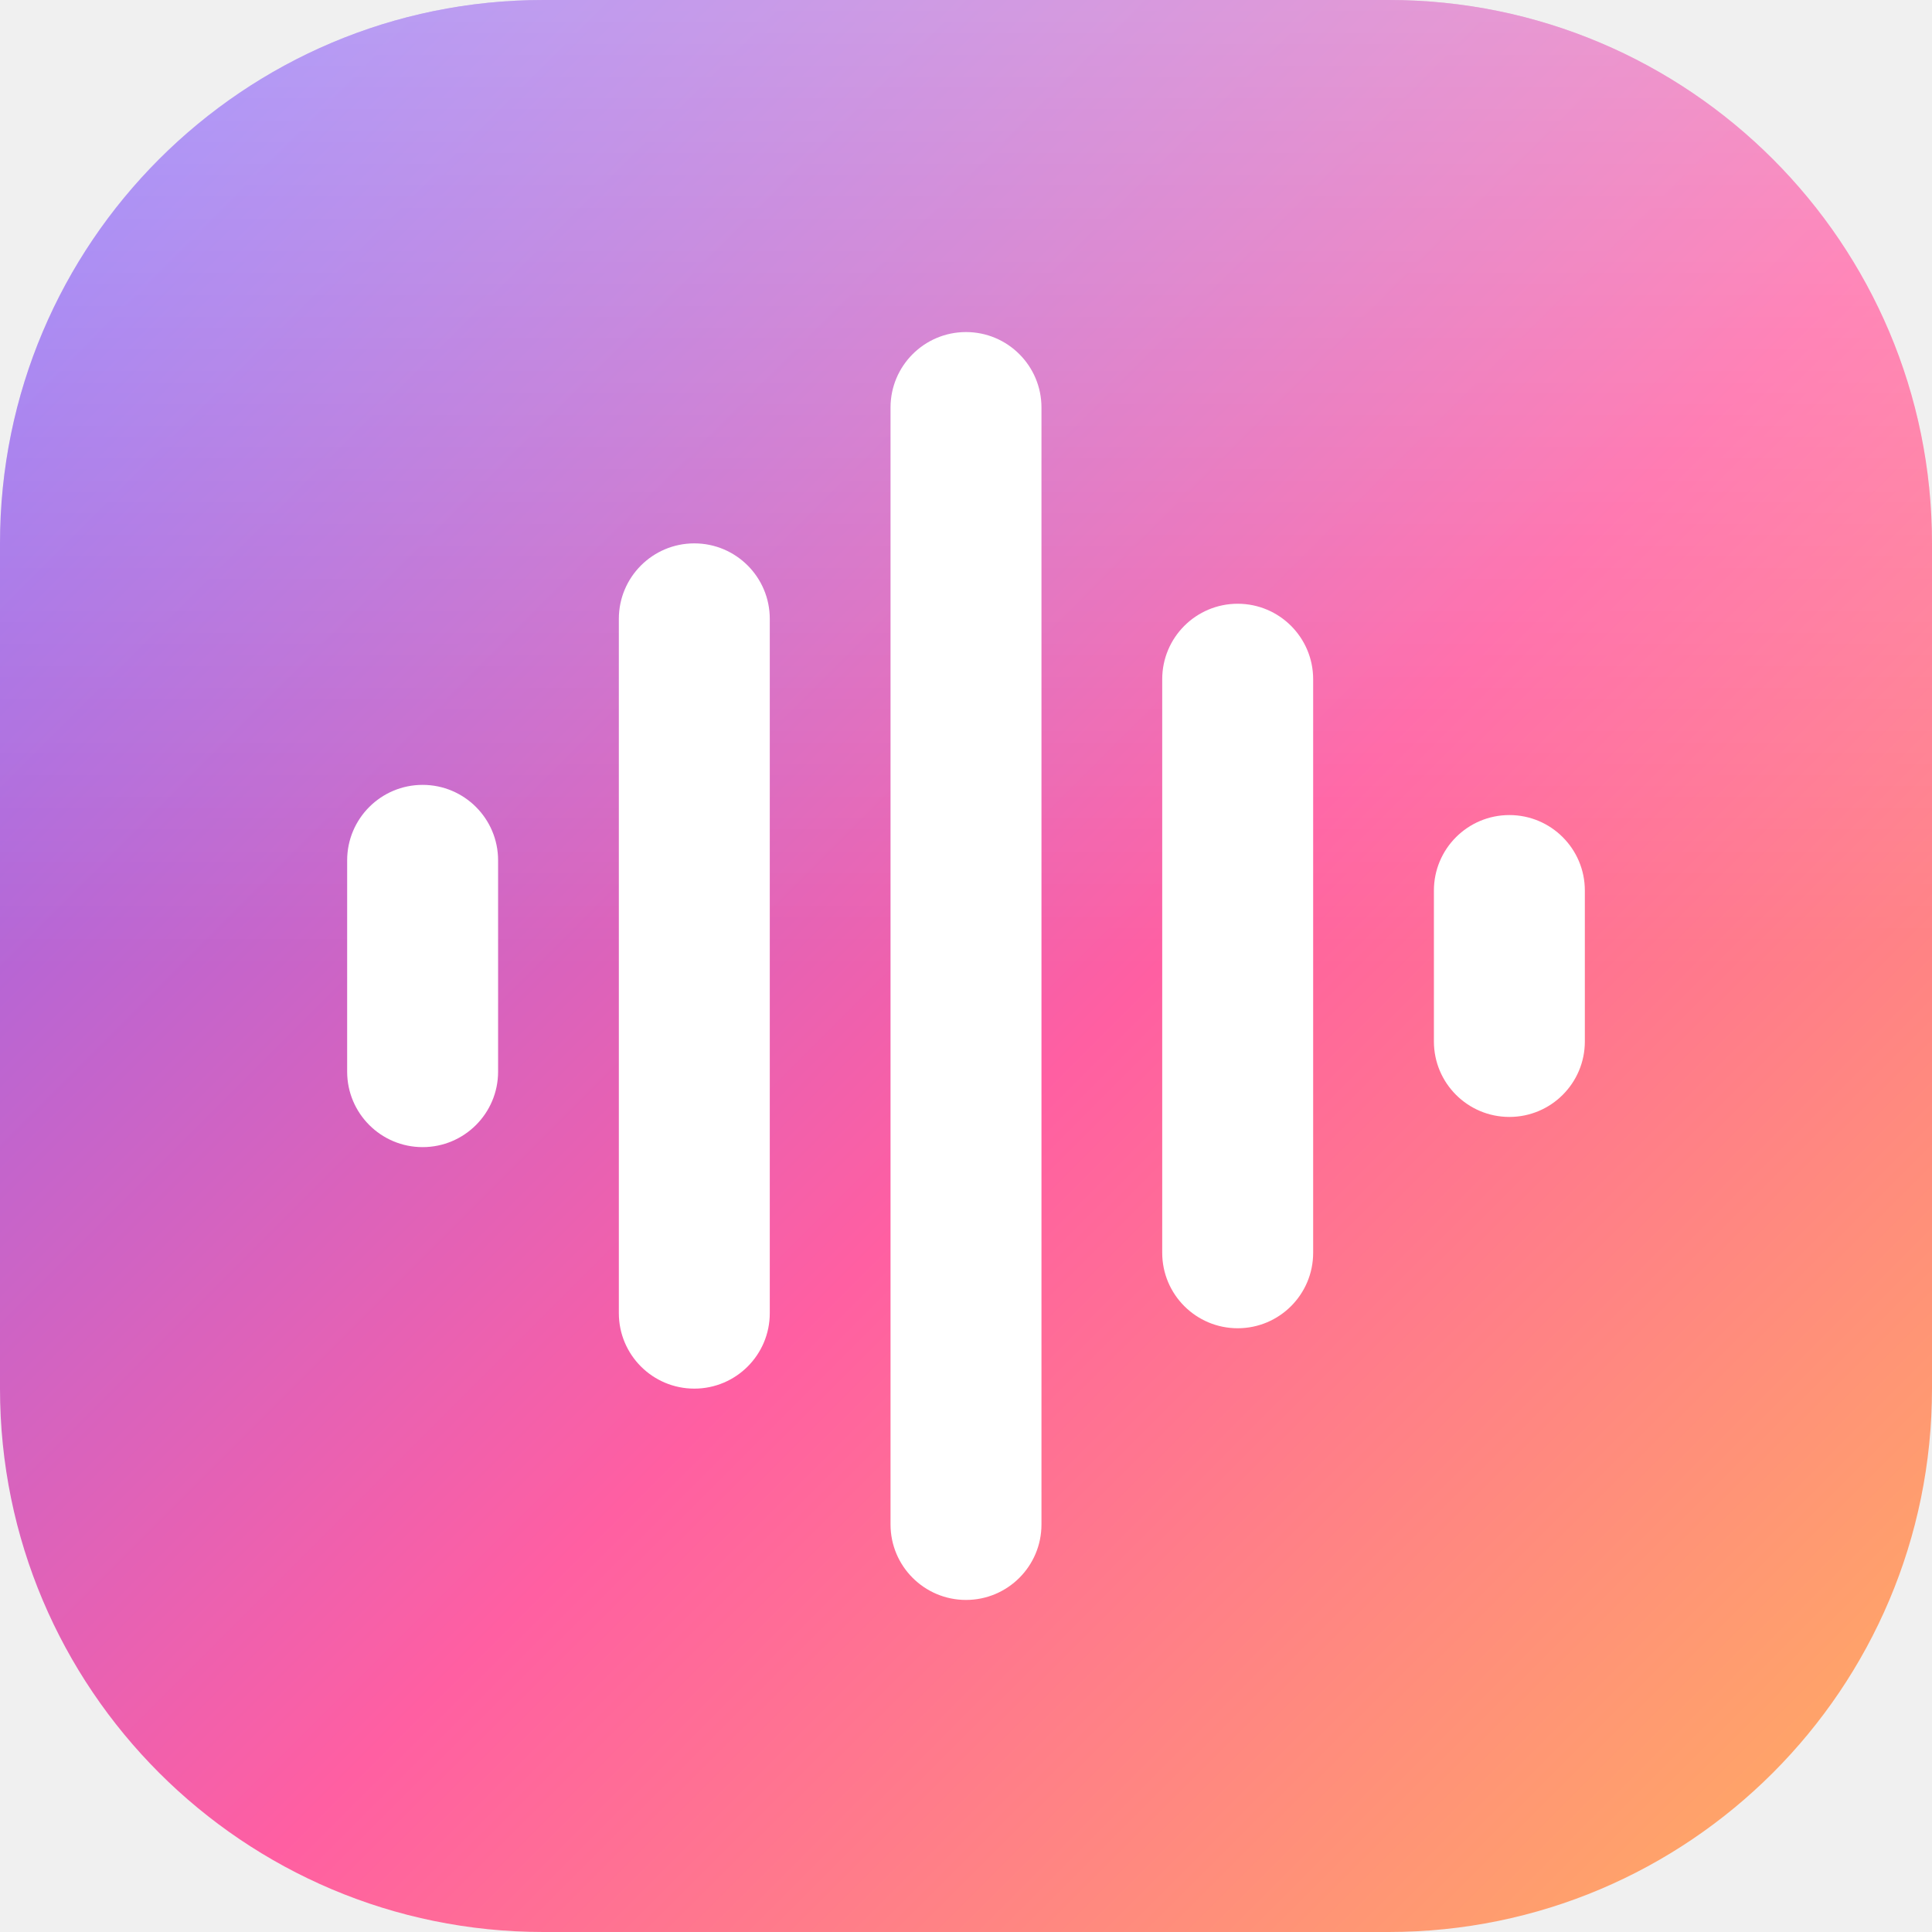
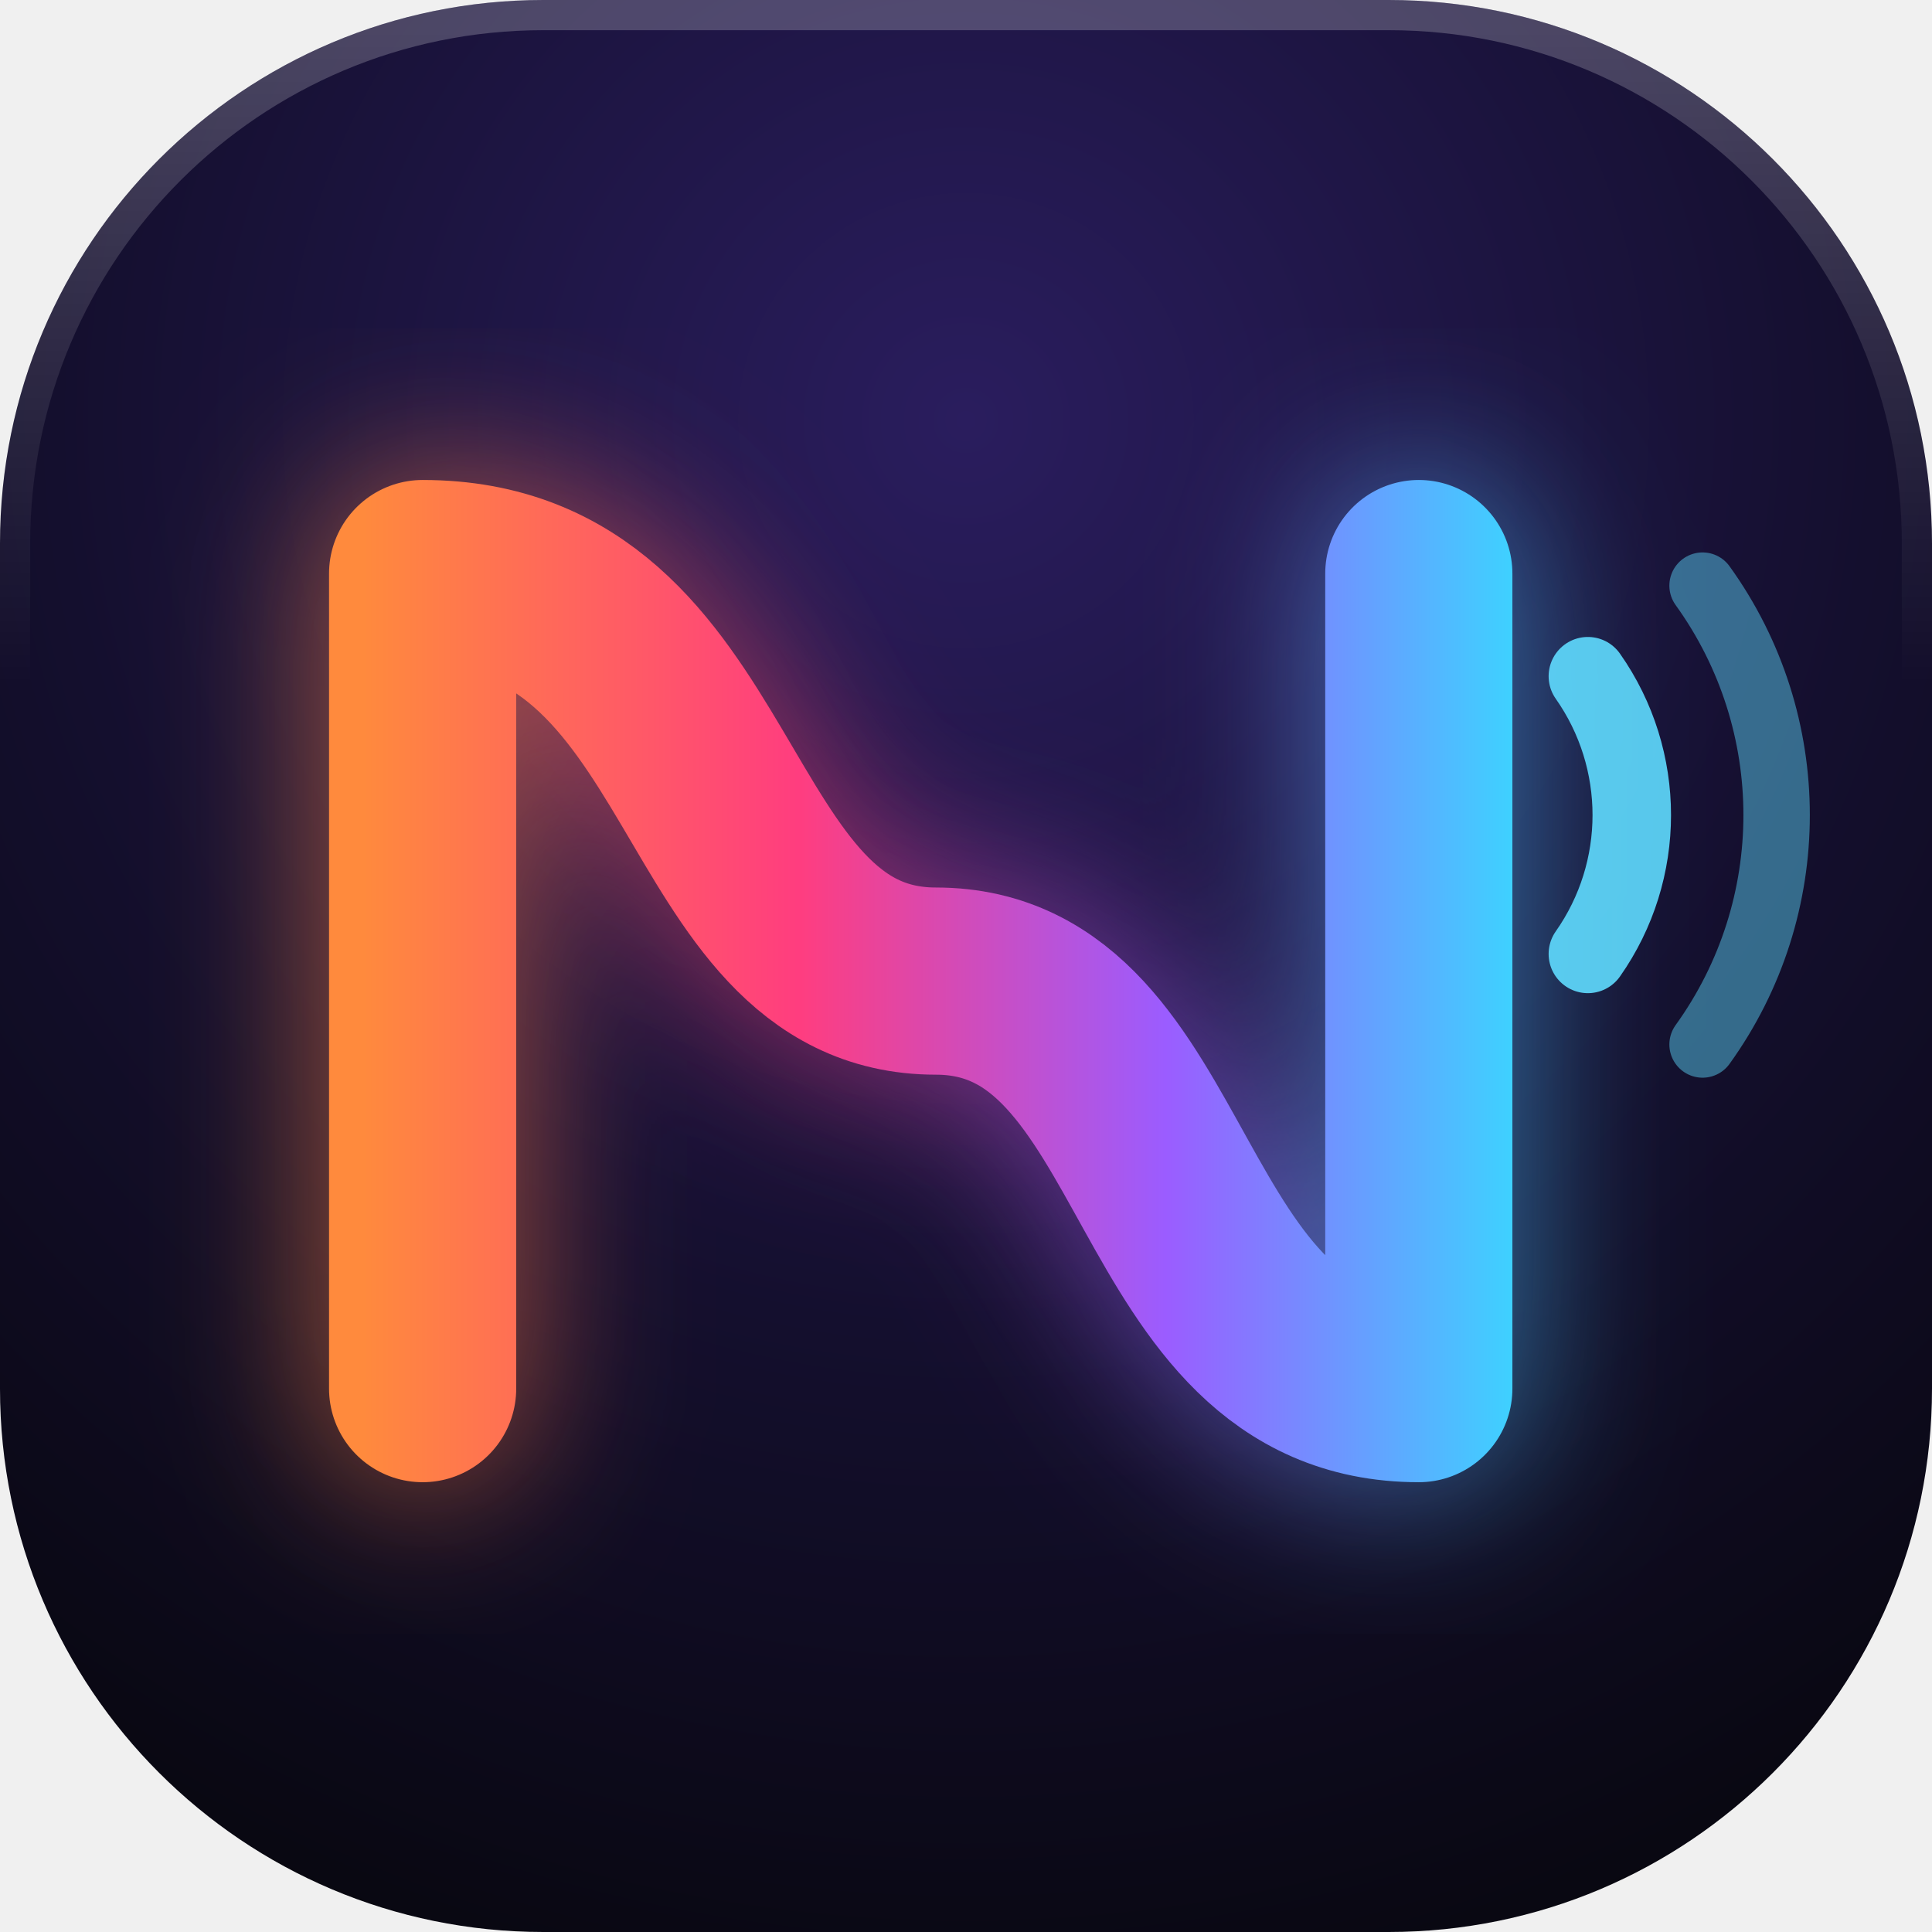
<svg xmlns="http://www.w3.org/2000/svg" viewBox="0 0 64 64">
  <defs>
-     <linearGradient id="lg" x1="0" y1="0" x2="1" y2="1">
-       <stop offset="0" stop-color="#7a6bff" />
-       <stop offset=".55" stop-color="#ff5fa2" />
-       <stop offset="1" stop-color="#ffb35c" />
+     <radialGradient id="nv-bg" cx="50%" cy="22%" r="85%">
+       <stop offset="0" stop-color="#2a1d5e" />
+       <stop offset=".55" stop-color="#140f2e" />
+       <stop offset="1" stop-color="#08070f" />
+     </radialGradient>
+     <linearGradient id="nv-wave" gradientUnits="userSpaceOnUse" x1="12" y1="0" x2="50" y2="0">
+       <stop offset="0" stop-color="#ff8a3d" />
+       <stop offset=".38" stop-color="#ff3d7f" />
+       <stop offset=".7" stop-color="#9b5cff" />
+       <stop offset="1" stop-color="#3fd0ff" />
    </linearGradient>
-     <linearGradient id="sh" x1="0" y1="0" x2="0" y2="1">
-       <stop offset="0" stop-color="#fff" stop-opacity=".35" />
-       <stop offset=".5" stop-color="#fff" stop-opacity="0" />
+     <linearGradient id="nv-rim" x1="0" y1="0" x2="0" y2="1">
+       <stop offset="0" stop-color="#fff" stop-opacity=".22" />
+       <stop offset=".35" stop-color="#fff" stop-opacity="0" />
    </linearGradient>
+     <filter id="nv-glow" x="-30%" y="-30%" width="160%" height="160%">
+       <feGaussianBlur stdDeviation="2.6" />
+     </filter>
  </defs>
-   <rect width="64" height="64" rx="18" fill="url(#lg)" />
-   <rect width="64" height="64" rx="18" fill="url(#sh)" />
-   <g fill="#fff">
-     <rect x="11.5" y="26" width="5" height="12" rx="2.5" />
-     <rect x="20.5" y="18" width="5" height="28" rx="2.5" />
-     <rect x="29.5" y="11" width="5" height="42" rx="2.5" />
-     <rect x="38.5" y="20" width="5" height="24" rx="2.5" />
-     <rect x="47.5" y="27" width="5" height="10" rx="2.5" />
+   <rect width="64" height="64" rx="18" fill="url(#nv-bg)" />
+   <rect x=".5" y=".5" width="63" height="63" rx="17.5" fill="none" stroke="url(#nv-rim)" />
+   <g fill="none" stroke="url(#nv-wave)" stroke-linecap="round" stroke-linejoin="round">
+     <path d="M14 46V19c10 0 9 13.5 17 13.5S38 46 47 46V19" stroke-width="7" opacity=".55" filter="url(#nv-glow)" />
+     <path d="M14 46V19c10 0 9 13.5 17 13.5S38 46 47 46V19" stroke-width="6.2" />
+   </g>
+   <g fill="none" stroke="#5fdcff" stroke-linecap="round">
+     <path d="M52.6 22.4a8 8 0 0 1 0 9.2" stroke-width="2.6" opacity=".9" />
+     <path d="M56.4 19.4a13 13 0 0 1 0 15.2" stroke-width="2.2" opacity=".45" />
  </g>
</svg>
